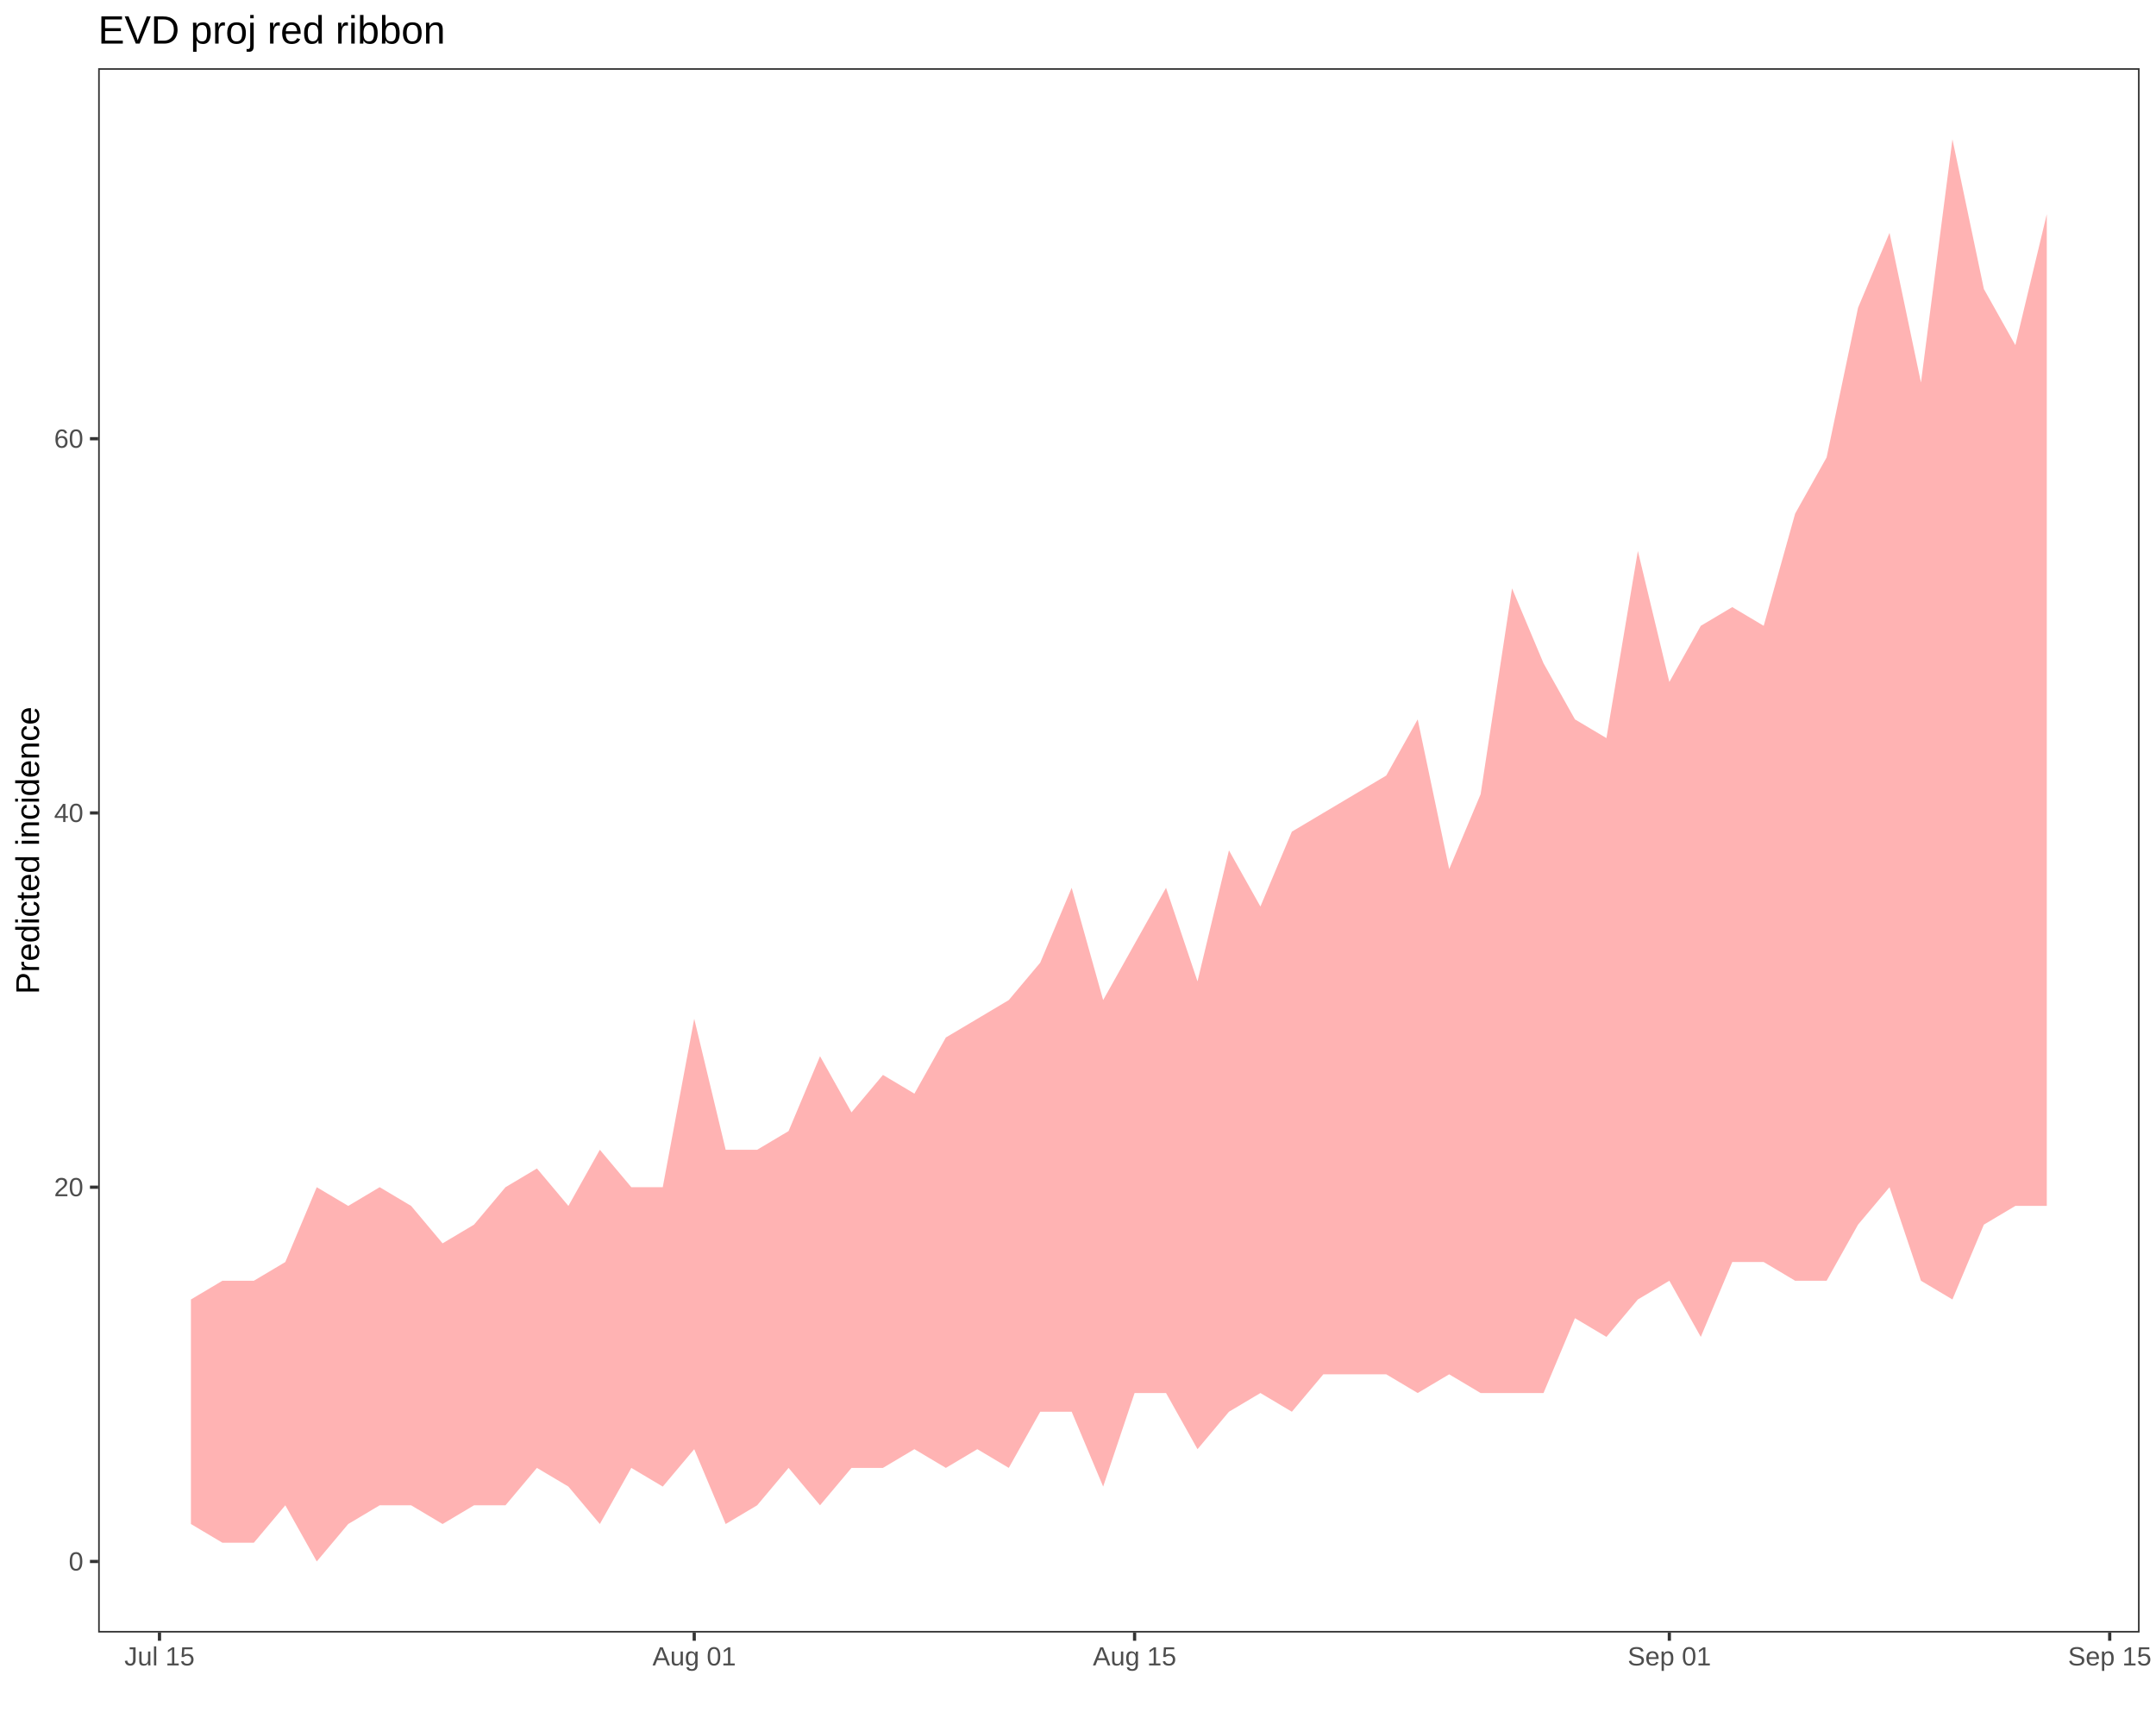
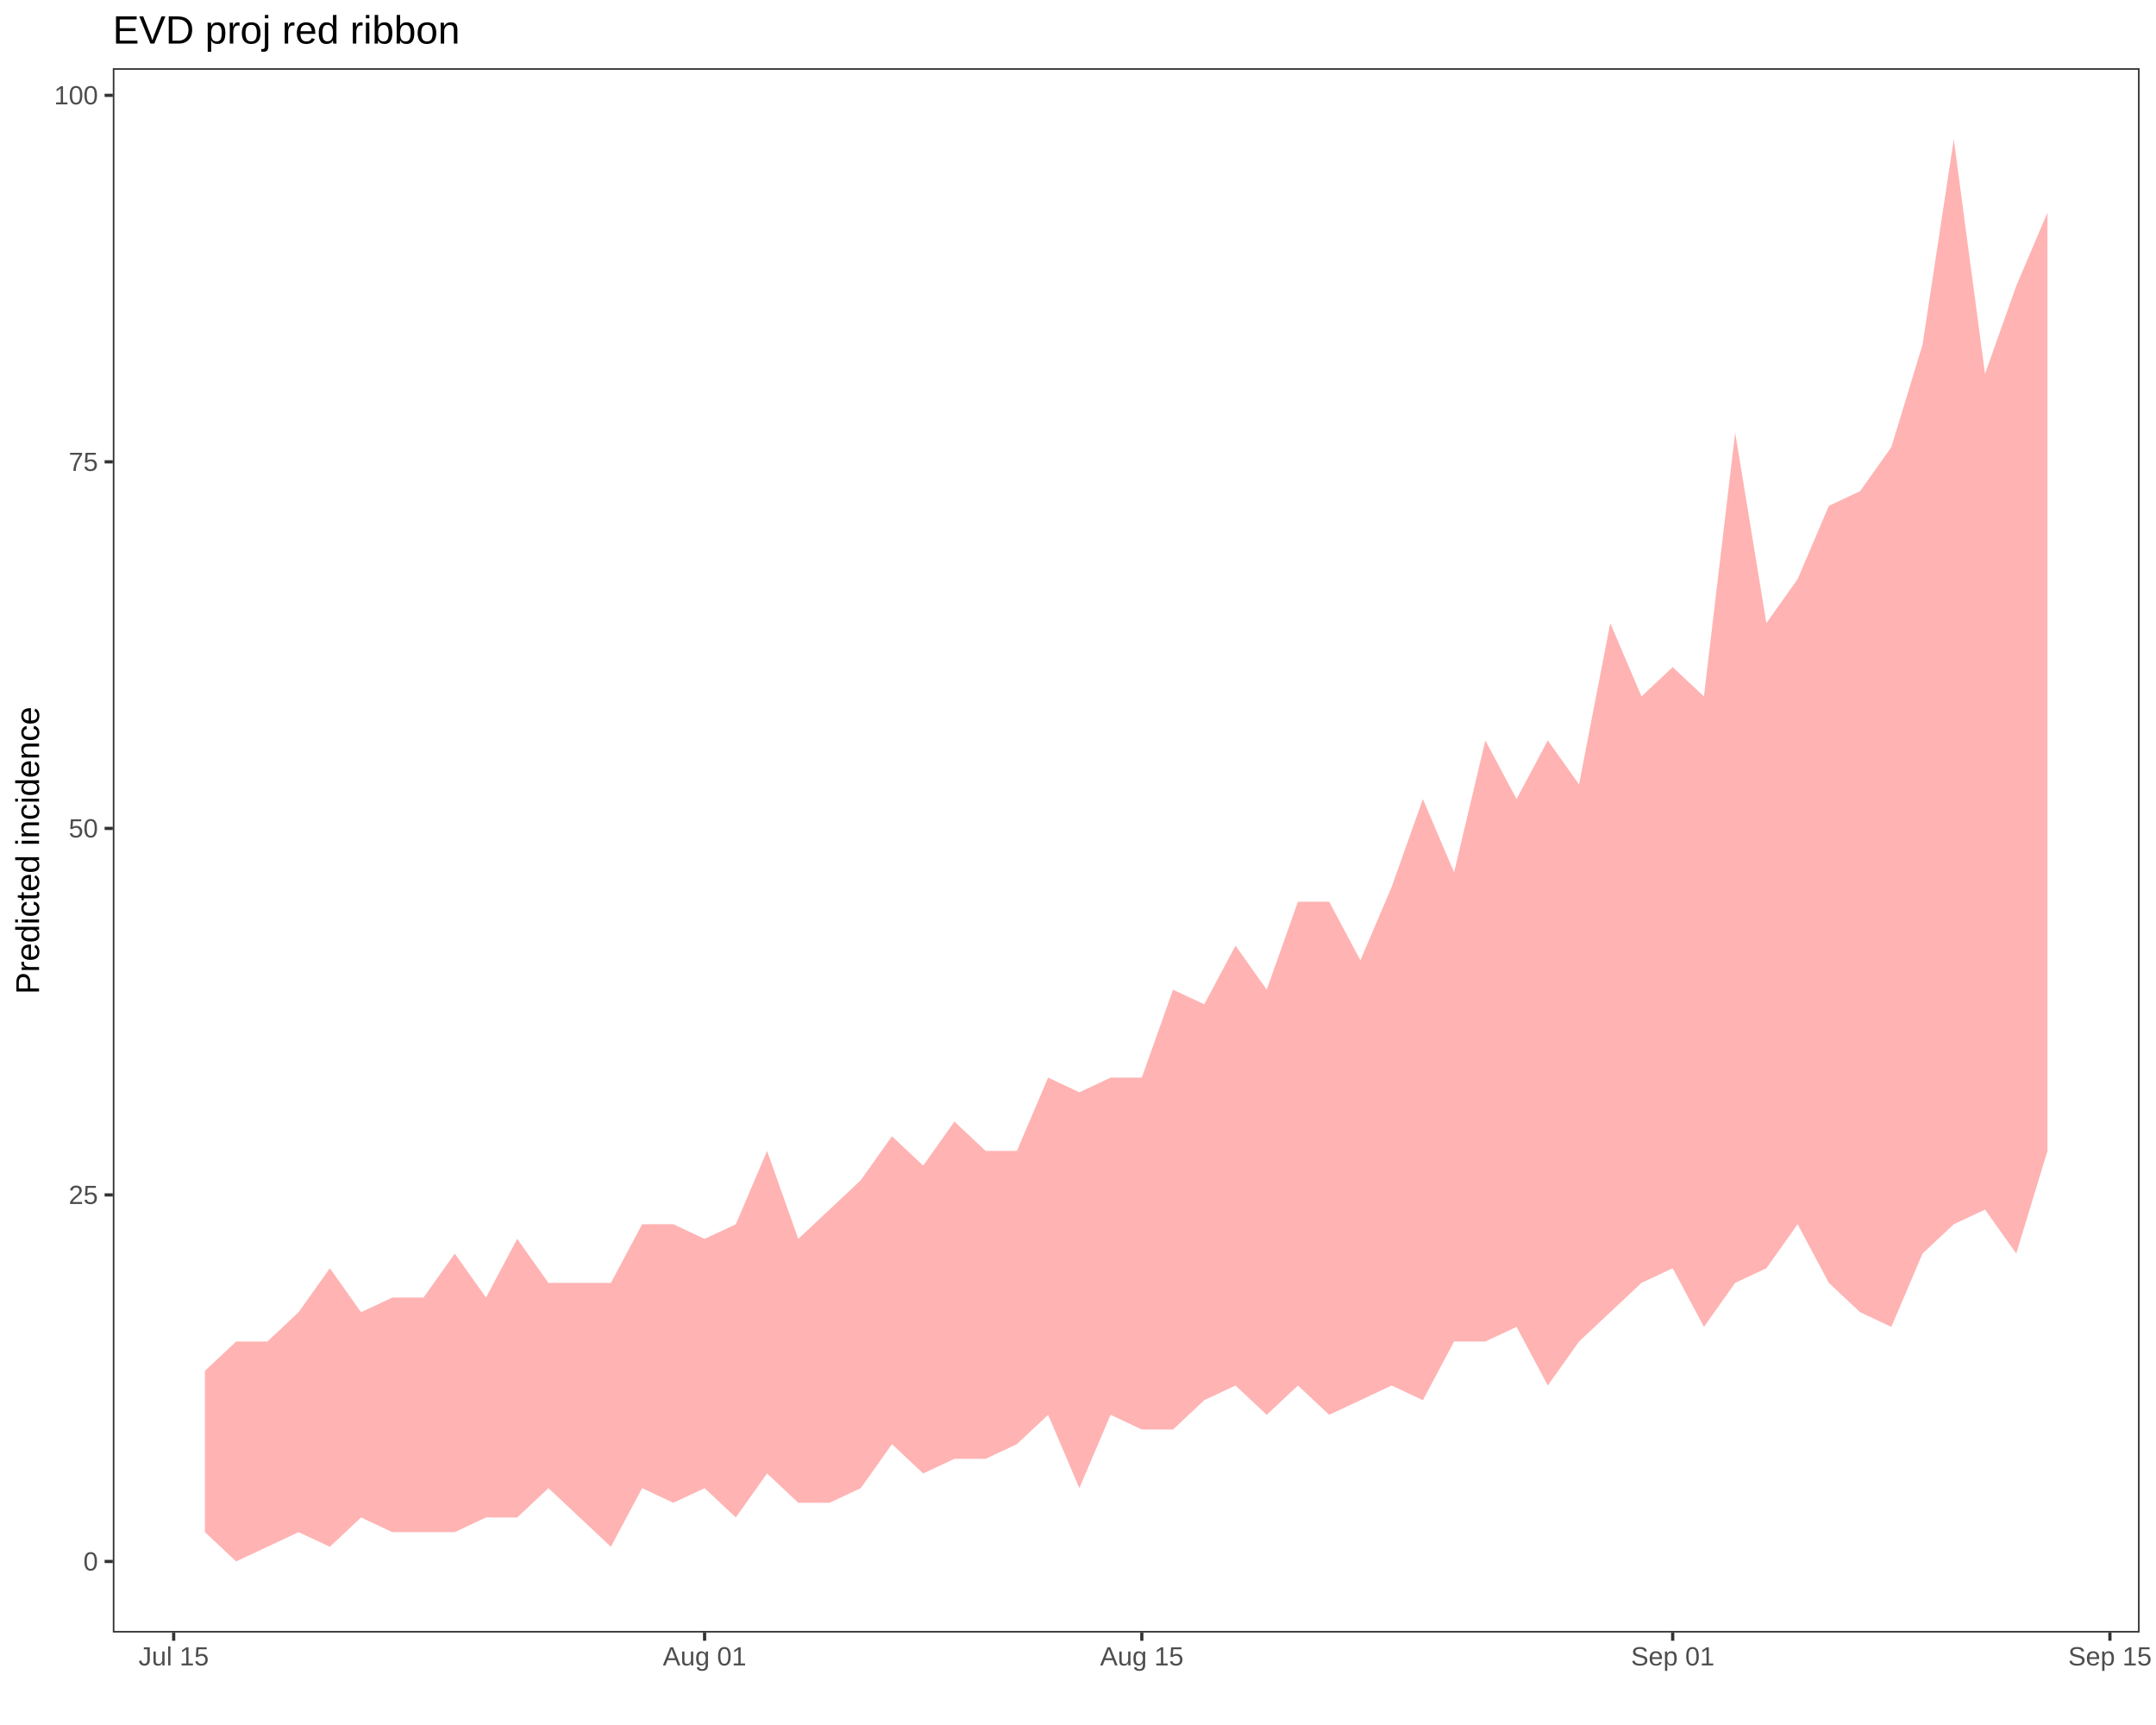
<svg xmlns="http://www.w3.org/2000/svg" viewBox="0 0 720.00 576.00">
  <defs>
    <style type="text/css">
    line, polyline, polygon, path, rect, circle {
      fill: none;
      stroke: #000000;
      stroke-linecap: round;
      stroke-linejoin: round;
      stroke-miterlimit: 10.00;
    }
  </style>
  </defs>
  <rect width="100%" height="100%" style="stroke: none; fill: #FFFFFF;" />
  <rect x="0.00" y="0.00" width="720.00" height="576.00" style="stroke-width: 1.07; stroke: #FFFFFF; fill: #FFFFFF;" />
  <defs>
-     <clipPath id="cpMzIuNzh8NzE0LjUyfDU0NS4xM3wyMi43Nw==">
-       <rect x="32.78" y="22.77" width="681.74" height="522.36" />
+     <clipPath id="cpMzcuNjd8NzE0LjUyfDU0NS4xM3wyMi43Nw==">
+       <rect x="37.67" y="22.77" width="676.85" height="522.36" />
    </clipPath>
  </defs>
-   <rect x="32.78" y="22.77" width="681.74" height="522.36" style="stroke-width: 1.07; stroke: none; fill: #FFFFFF;" clip-path="url(#cpMzIuNzh8NzE0LjUyfDU0NS4xM3wyMi43Nw==)" />
-   <polygon points="63.76,433.91 74.27,427.66 84.77,427.66 95.28,421.41 105.78,396.42 116.29,402.67 126.79,396.42 137.30,402.67 147.80,415.17 158.30,408.92 168.81,396.42 179.31,390.17 189.82,402.67 200.32,383.92 210.83,396.42 221.33,396.42 231.84,340.19 242.34,383.92 252.85,383.92 263.35,377.68 273.85,352.68 284.36,371.43 294.86,358.93 305.37,365.18 315.87,346.43 326.38,340.19 336.88,333.94 347.39,321.44 357.89,296.45 368.40,333.94 378.90,315.19 389.40,296.45 399.91,327.69 410.41,283.95 420.92,302.70 431.42,277.70 441.93,271.45 452.43,265.21 462.94,258.96 473.44,240.21 483.95,290.20 494.45,265.21 504.95,196.47 515.46,221.47 525.96,240.21 536.47,246.46 546.97,183.98 557.48,227.72 567.98,208.97 578.49,202.72 588.99,208.97 599.50,171.48 610.00,152.74 620.50,102.75 631.01,77.76 641.51,127.74 652.02,46.52 662.52,96.50 673.03,115.25 683.53,71.51 683.53,402.67 673.03,402.67 662.52,408.92 652.02,433.91 641.51,427.66 631.01,396.42 620.50,408.92 610.00,427.66 599.50,427.66 588.99,421.41 578.49,421.41 567.98,446.41 557.48,427.66 546.97,433.91 536.47,446.41 525.96,440.16 515.46,465.15 504.95,465.15 494.45,465.15 483.95,458.90 473.44,465.15 462.94,458.90 452.43,458.90 441.93,458.90 431.42,471.40 420.92,465.15 410.41,471.40 399.91,483.90 389.40,465.15 378.90,465.15 368.40,496.39 357.89,471.40 347.39,471.40 336.88,490.15 326.38,483.90 315.87,490.15 305.37,483.90 294.86,490.15 284.36,490.15 273.85,502.64 263.35,490.15 252.85,502.64 242.34,508.89 231.84,483.90 221.33,496.39 210.83,490.15 200.32,508.89 189.82,496.39 179.31,490.15 168.81,502.64 158.30,502.64 147.80,508.89 137.30,502.64 126.79,502.64 116.29,508.89 105.78,521.39 95.28,502.64 84.77,515.14 74.27,515.14 63.76,508.89 " style="stroke-width: 0.75; stroke: none; fill: #FF0000; fill-opacity: 0.30;" clip-path="url(#cpMzIuNzh8NzE0LjUyfDU0NS4xM3wyMi43Nw==)" />
-   <polyline points="63.76,433.91 74.27,427.66 84.77,427.66 95.28,421.41 105.78,396.42 116.29,402.67 126.79,396.42 137.30,402.67 147.80,415.17 158.30,408.92 168.81,396.42 179.31,390.17 189.82,402.67 200.32,383.92 210.83,396.42 221.33,396.42 231.84,340.19 242.34,383.92 252.85,383.92 263.35,377.68 273.85,352.68 284.36,371.43 294.86,358.93 305.37,365.18 315.87,346.43 326.38,340.19 336.88,333.94 347.39,321.44 357.89,296.45 368.40,333.94 378.90,315.19 389.40,296.45 399.91,327.69 410.41,283.95 420.92,302.70 431.42,277.70 441.93,271.45 452.43,265.21 462.94,258.96 473.44,240.21 483.95,290.20 494.45,265.21 504.95,196.47 515.46,221.47 525.96,240.21 536.47,246.46 546.97,183.98 557.48,227.72 567.98,208.97 578.49,202.72 588.99,208.97 599.50,171.48 610.00,152.74 620.50,102.75 631.01,77.76 641.51,127.74 652.02,46.52 662.52,96.50 673.03,115.25 683.53,71.51 " style="stroke-width: 1.07; stroke: none;" clip-path="url(#cpMzIuNzh8NzE0LjUyfDU0NS4xM3wyMi43Nw==)" />
-   <polyline points="683.53,402.67 673.03,402.67 662.52,408.92 652.02,433.91 641.51,427.66 631.01,396.42 620.50,408.92 610.00,427.66 599.50,427.66 588.99,421.41 578.49,421.41 567.98,446.41 557.48,427.66 546.97,433.91 536.47,446.41 525.96,440.16 515.46,465.15 504.95,465.15 494.45,465.15 483.95,458.90 473.44,465.15 462.94,458.90 452.43,458.90 441.93,458.90 431.42,471.40 420.92,465.15 410.41,471.40 399.91,483.90 389.40,465.15 378.90,465.15 368.40,496.39 357.89,471.40 347.39,471.40 336.88,490.15 326.38,483.90 315.87,490.15 305.37,483.90 294.86,490.15 284.36,490.15 273.85,502.64 263.35,490.15 252.85,502.64 242.34,508.89 231.84,483.90 221.33,496.39 210.83,490.15 200.32,508.89 189.82,496.39 179.31,490.15 168.81,502.64 158.30,502.64 147.80,508.89 137.30,502.64 126.79,502.64 116.29,508.89 105.78,521.39 95.28,502.64 84.77,515.14 74.27,515.14 63.76,508.89 " style="stroke-width: 1.07; stroke: none;" clip-path="url(#cpMzIuNzh8NzE0LjUyfDU0NS4xM3wyMi43Nw==)" />
-   <rect x="32.78" y="22.77" width="681.74" height="522.36" style="stroke-width: 1.07; stroke: #333333;" clip-path="url(#cpMzIuNzh8NzE0LjUyfDU0NS4xM3wyMi43Nw==)" />
+   <rect x="37.67" y="22.77" width="676.85" height="522.36" style="stroke-width: 1.07; stroke: none; fill: #FFFFFF;" clip-path="url(#cpMzcuNjd8NzE0LjUyfDU0NS4xM3wyMi43Nw==)" />
+   <polygon points="68.43,457.74 78.86,447.95 89.29,447.95 99.72,438.16 110.15,423.48 120.58,438.16 131.01,433.27 141.44,433.27 151.87,418.58 162.30,433.27 172.72,413.68 183.15,428.37 193.58,428.37 204.01,428.37 214.44,408.79 224.87,408.79 235.30,413.68 245.73,408.79 256.16,384.31 266.59,413.68 277.02,403.89 287.45,394.10 297.87,379.41 308.30,389.21 318.73,374.52 329.16,384.31 339.59,384.31 350.02,359.83 360.45,364.73 370.88,359.83 381.31,359.83 391.74,330.46 402.17,335.35 412.60,315.77 423.02,330.46 433.45,301.09 443.88,301.09 454.31,320.67 464.74,296.19 475.17,266.82 485.60,291.29 496.03,247.23 506.46,266.82 516.89,247.23 527.32,261.92 537.75,208.07 548.18,232.55 558.60,222.76 569.03,232.55 579.46,144.43 589.89,208.07 600.32,193.38 610.75,168.90 621.18,164.01 631.61,149.32 642.04,115.05 652.47,46.52 662.90,124.84 673.33,95.47 683.75,70.99 683.75,384.31 673.33,418.58 662.90,403.89 652.47,408.79 642.04,418.58 631.61,443.06 621.18,438.16 610.75,428.37 600.32,408.79 589.89,423.48 579.46,428.37 569.03,443.06 558.60,423.48 548.18,428.37 537.75,438.16 527.32,447.95 516.89,462.64 506.46,443.06 496.03,447.95 485.60,447.95 475.17,467.54 464.74,462.64 454.31,467.54 443.88,472.43 433.45,462.64 423.02,472.43 412.60,462.64 402.17,467.54 391.74,477.33 381.31,477.33 370.88,472.43 360.45,496.91 350.02,472.43 339.59,482.22 329.16,487.12 318.73,487.12 308.30,492.01 297.87,482.22 287.45,496.91 277.02,501.80 266.59,501.80 256.16,492.01 245.73,506.70 235.30,496.91 224.87,501.80 214.44,496.91 204.01,516.49 193.58,506.70 183.15,496.91 172.72,506.70 162.30,506.70 151.87,511.60 141.44,511.60 131.01,511.60 120.58,506.70 110.15,516.49 99.72,511.60 89.29,516.49 78.86,521.39 68.43,511.60 " style="stroke-width: 0.75; stroke: none; fill: #FF0000; fill-opacity: 0.30;" clip-path="url(#cpMzcuNjd8NzE0LjUyfDU0NS4xM3wyMi43Nw==)" />
+   <polyline points="68.43,457.74 78.86,447.95 89.29,447.95 99.72,438.16 110.15,423.48 120.58,438.16 131.01,433.27 141.44,433.27 151.87,418.58 162.30,433.27 172.72,413.68 183.15,428.37 193.58,428.37 204.01,428.37 214.44,408.79 224.87,408.79 235.30,413.68 245.73,408.79 256.16,384.31 266.59,413.68 277.02,403.89 287.45,394.10 297.87,379.41 308.30,389.21 318.73,374.52 329.16,384.31 339.59,384.31 350.02,359.83 360.45,364.73 370.88,359.83 381.31,359.83 391.74,330.46 402.17,335.35 412.60,315.77 423.02,330.46 433.45,301.09 443.88,301.09 454.31,320.67 464.74,296.19 475.17,266.82 485.60,291.29 496.03,247.23 506.46,266.82 516.89,247.23 527.32,261.92 537.75,208.07 548.18,232.55 558.60,222.76 569.03,232.55 579.46,144.43 589.89,208.07 600.32,193.38 610.75,168.90 621.18,164.01 631.61,149.32 642.04,115.05 652.47,46.52 662.90,124.84 673.33,95.47 683.75,70.99 " style="stroke-width: 1.07; stroke: none;" clip-path="url(#cpMzcuNjd8NzE0LjUyfDU0NS4xM3wyMi43Nw==)" />
+   <polyline points="683.75,384.31 673.33,418.58 662.90,403.89 652.47,408.79 642.04,418.58 631.61,443.06 621.18,438.16 610.75,428.37 600.32,408.79 589.89,423.48 579.46,428.37 569.03,443.06 558.60,423.48 548.18,428.37 537.75,438.16 527.32,447.95 516.89,462.64 506.46,443.06 496.03,447.95 485.60,447.95 475.17,467.54 464.74,462.64 454.31,467.54 443.88,472.43 433.45,462.64 423.02,472.43 412.60,462.64 402.17,467.54 391.74,477.33 381.31,477.33 370.88,472.43 360.45,496.91 350.02,472.43 339.59,482.22 329.16,487.12 318.73,487.12 308.30,492.01 297.87,482.22 287.45,496.91 277.02,501.80 266.59,501.80 256.16,492.01 245.73,506.70 235.30,496.91 224.87,501.80 214.44,496.91 204.01,516.49 193.58,506.70 183.15,496.91 172.72,506.70 162.30,506.70 151.87,511.60 141.44,511.60 131.01,511.60 120.58,506.70 110.15,516.49 99.72,511.60 89.29,516.49 78.86,521.39 68.43,511.60 " style="stroke-width: 1.07; stroke: none;" clip-path="url(#cpMzcuNjd8NzE0LjUyfDU0NS4xM3wyMi43Nw==)" />
+   <rect x="37.67" y="22.77" width="676.85" height="522.36" style="stroke-width: 1.07; stroke: #333333;" clip-path="url(#cpMzcuNjd8NzE0LjUyfDU0NS4xM3wyMi43Nw==)" />
  <defs>
    <clipPath id="cpMC4wMHw3MjAuMDB8NTc2LjAwfDAuMDA=">
      <rect x="0.00" y="0.00" width="720.00" height="576.00" />
    </clipPath>
  </defs>
  <g clip-path="url(#cpMC4wMHw3MjAuMDB8NTc2LjAwfDAuMDA=)">
-     <text x="22.95" y="524.41" style="font-size: 8.80px; fill: #4D4D4D; font-family: Liberation Sans;" textLength="4.89px" lengthAdjust="spacingAndGlyphs">0</text>
+     <text x="27.84" y="524.41" style="font-size: 8.80px; fill: #4D4D4D; font-family: Liberation Sans;" textLength="4.89px" lengthAdjust="spacingAndGlyphs">0</text>
  </g>
  <g clip-path="url(#cpMC4wMHw3MjAuMDB8NTc2LjAwfDAuMDA=)">
-     <text x="18.06" y="399.44" style="font-size: 8.80px; fill: #4D4D4D; font-family: Liberation Sans;" textLength="9.78px" lengthAdjust="spacingAndGlyphs">20</text>
+     <text x="22.95" y="402.02" style="font-size: 8.80px; fill: #4D4D4D; font-family: Liberation Sans;" textLength="9.78px" lengthAdjust="spacingAndGlyphs">25</text>
  </g>
  <g clip-path="url(#cpMC4wMHw3MjAuMDB8NTc2LjAwfDAuMDA=)">
-     <text x="18.06" y="274.48" style="font-size: 8.80px; fill: #4D4D4D; font-family: Liberation Sans;" textLength="9.78px" lengthAdjust="spacingAndGlyphs">40</text>
+     <text x="22.95" y="279.63" style="font-size: 8.80px; fill: #4D4D4D; font-family: Liberation Sans;" textLength="9.78px" lengthAdjust="spacingAndGlyphs">50</text>
  </g>
  <g clip-path="url(#cpMC4wMHw3MjAuMDB8NTc2LjAwfDAuMDA=)">
-     <text x="18.06" y="149.51" style="font-size: 8.80px; fill: #4D4D4D; font-family: Liberation Sans;" textLength="9.78px" lengthAdjust="spacingAndGlyphs">60</text>
-   </g>
-   <polyline points="30.04,521.39 32.78,521.39 " style="stroke-width: 1.07; stroke: #333333; stroke-linecap: butt;" clip-path="url(#cpMC4wMHw3MjAuMDB8NTc2LjAwfDAuMDA=)" />
-   <polyline points="30.04,396.42 32.78,396.42 " style="stroke-width: 1.07; stroke: #333333; stroke-linecap: butt;" clip-path="url(#cpMC4wMHw3MjAuMDB8NTc2LjAwfDAuMDA=)" />
-   <polyline points="30.04,271.45 32.78,271.45 " style="stroke-width: 1.07; stroke: #333333; stroke-linecap: butt;" clip-path="url(#cpMC4wMHw3MjAuMDB8NTc2LjAwfDAuMDA=)" />
-   <polyline points="30.04,146.49 32.78,146.49 " style="stroke-width: 1.07; stroke: #333333; stroke-linecap: butt;" clip-path="url(#cpMC4wMHw3MjAuMDB8NTc2LjAwfDAuMDA=)" />
-   <polyline points="53.26,547.87 53.26,545.13 " style="stroke-width: 1.07; stroke: #333333; stroke-linecap: butt;" clip-path="url(#cpMC4wMHw3MjAuMDB8NTc2LjAwfDAuMDA=)" />
-   <polyline points="231.84,547.87 231.84,545.13 " style="stroke-width: 1.07; stroke: #333333; stroke-linecap: butt;" clip-path="url(#cpMC4wMHw3MjAuMDB8NTc2LjAwfDAuMDA=)" />
-   <polyline points="378.90,547.87 378.90,545.13 " style="stroke-width: 1.07; stroke: #333333; stroke-linecap: butt;" clip-path="url(#cpMC4wMHw3MjAuMDB8NTc2LjAwfDAuMDA=)" />
-   <polyline points="557.48,547.87 557.48,545.13 " style="stroke-width: 1.07; stroke: #333333; stroke-linecap: butt;" clip-path="url(#cpMC4wMHw3MjAuMDB8NTc2LjAwfDAuMDA=)" />
-   <polyline points="704.54,547.87 704.54,545.13 " style="stroke-width: 1.07; stroke: #333333; stroke-linecap: butt;" clip-path="url(#cpMC4wMHw3MjAuMDB8NTc2LjAwfDAuMDA=)" />
-   <g clip-path="url(#cpMC4wMHw3MjAuMDB8NTc2LjAwfDAuMDA=)">
-     <text x="41.53" y="556.11" style="font-size: 8.80px; fill: #4D4D4D; font-family: Liberation Sans;" textLength="23.47px" lengthAdjust="spacingAndGlyphs">Jul 15</text>
+     <text x="22.95" y="157.24" style="font-size: 8.80px; fill: #4D4D4D; font-family: Liberation Sans;" textLength="9.78px" lengthAdjust="spacingAndGlyphs">75</text>
  </g>
  <g clip-path="url(#cpMC4wMHw3MjAuMDB8NTc2LjAwfDAuMDA=)">
-     <text x="217.90" y="556.11" style="font-size: 8.80px; fill: #4D4D4D; font-family: Liberation Sans;" textLength="27.88px" lengthAdjust="spacingAndGlyphs">Aug 01</text>
+     <text x="18.06" y="34.85" style="font-size: 8.80px; fill: #4D4D4D; font-family: Liberation Sans;" textLength="14.67px" lengthAdjust="spacingAndGlyphs">100</text>
+   </g>
+   <polyline points="34.93,521.39 37.67,521.39 " style="stroke-width: 1.07; stroke: #333333; stroke-linecap: butt;" clip-path="url(#cpMC4wMHw3MjAuMDB8NTc2LjAwfDAuMDA=)" />
+   <polyline points="34.93,399.00 37.67,399.00 " style="stroke-width: 1.07; stroke: #333333; stroke-linecap: butt;" clip-path="url(#cpMC4wMHw3MjAuMDB8NTc2LjAwfDAuMDA=)" />
+   <polyline points="34.93,276.61 37.67,276.61 " style="stroke-width: 1.07; stroke: #333333; stroke-linecap: butt;" clip-path="url(#cpMC4wMHw3MjAuMDB8NTc2LjAwfDAuMDA=)" />
+   <polyline points="34.93,154.22 37.67,154.22 " style="stroke-width: 1.07; stroke: #333333; stroke-linecap: butt;" clip-path="url(#cpMC4wMHw3MjAuMDB8NTc2LjAwfDAuMDA=)" />
+   <polyline points="34.93,31.83 37.67,31.83 " style="stroke-width: 1.07; stroke: #333333; stroke-linecap: butt;" clip-path="url(#cpMC4wMHw3MjAuMDB8NTc2LjAwfDAuMDA=)" />
+   <polyline points="58.00,547.87 58.00,545.13 " style="stroke-width: 1.07; stroke: #333333; stroke-linecap: butt;" clip-path="url(#cpMC4wMHw3MjAuMDB8NTc2LjAwfDAuMDA=)" />
+   <polyline points="235.30,547.87 235.30,545.13 " style="stroke-width: 1.07; stroke: #333333; stroke-linecap: butt;" clip-path="url(#cpMC4wMHw3MjAuMDB8NTc2LjAwfDAuMDA=)" />
+   <polyline points="381.31,547.87 381.31,545.13 " style="stroke-width: 1.07; stroke: #333333; stroke-linecap: butt;" clip-path="url(#cpMC4wMHw3MjAuMDB8NTc2LjAwfDAuMDA=)" />
+   <polyline points="558.60,547.87 558.60,545.13 " style="stroke-width: 1.07; stroke: #333333; stroke-linecap: butt;" clip-path="url(#cpMC4wMHw3MjAuMDB8NTc2LjAwfDAuMDA=)" />
+   <polyline points="704.61,547.87 704.61,545.13 " style="stroke-width: 1.07; stroke: #333333; stroke-linecap: butt;" clip-path="url(#cpMC4wMHw3MjAuMDB8NTc2LjAwfDAuMDA=)" />
+   <g clip-path="url(#cpMC4wMHw3MjAuMDB8NTc2LjAwfDAuMDA=)">
+     <text x="46.27" y="556.11" style="font-size: 8.80px; fill: #4D4D4D; font-family: Liberation Sans;" textLength="23.47px" lengthAdjust="spacingAndGlyphs">Jul 15</text>
  </g>
  <g clip-path="url(#cpMC4wMHw3MjAuMDB8NTc2LjAwfDAuMDA=)">
-     <text x="364.96" y="556.11" style="font-size: 8.80px; fill: #4D4D4D; font-family: Liberation Sans;" textLength="27.88px" lengthAdjust="spacingAndGlyphs">Aug 15</text>
+     <text x="221.36" y="556.11" style="font-size: 8.80px; fill: #4D4D4D; font-family: Liberation Sans;" textLength="27.88px" lengthAdjust="spacingAndGlyphs">Aug 01</text>
  </g>
  <g clip-path="url(#cpMC4wMHw3MjAuMDB8NTc2LjAwfDAuMDA=)">
-     <text x="543.54" y="556.11" style="font-size: 8.80px; fill: #4D4D4D; font-family: Liberation Sans;" textLength="27.88px" lengthAdjust="spacingAndGlyphs">Sep 01</text>
+     <text x="367.37" y="556.11" style="font-size: 8.80px; fill: #4D4D4D; font-family: Liberation Sans;" textLength="27.88px" lengthAdjust="spacingAndGlyphs">Aug 15</text>
  </g>
  <g clip-path="url(#cpMC4wMHw3MjAuMDB8NTc2LjAwfDAuMDA=)">
-     <text x="690.60" y="556.11" style="font-size: 8.80px; fill: #4D4D4D; font-family: Liberation Sans;" textLength="27.88px" lengthAdjust="spacingAndGlyphs">Sep 15</text>
+     <text x="544.67" y="556.11" style="font-size: 8.80px; fill: #4D4D4D; font-family: Liberation Sans;" textLength="27.88px" lengthAdjust="spacingAndGlyphs">Sep 01</text>
+   </g>
+   <g clip-path="url(#cpMC4wMHw3MjAuMDB8NTc2LjAwfDAuMDA=)">
+     <text x="690.68" y="556.11" style="font-size: 8.80px; fill: #4D4D4D; font-family: Liberation Sans;" textLength="27.88px" lengthAdjust="spacingAndGlyphs">Sep 15</text>
  </g>
  <g clip-path="url(#cpMC4wMHw3MjAuMDB8NTc2LjAwfDAuMDA=)">
    <text transform="translate(13.04,331.98) rotate(-90)" style="font-size: 11.00px; font-family: Liberation Sans;" textLength="96.06px" lengthAdjust="spacingAndGlyphs">Predicted incidence</text>
  </g>
  <g clip-path="url(#cpMC4wMHw3MjAuMDB8NTc2LjAwfDAuMDA=)">
-     <text x="32.78" y="14.56" style="font-size: 13.20px; font-family: Liberation Sans;" textLength="115.77px" lengthAdjust="spacingAndGlyphs">EVD proj red ribbon</text>
+     <text x="37.67" y="14.56" style="font-size: 13.20px; font-family: Liberation Sans;" textLength="115.77px" lengthAdjust="spacingAndGlyphs">EVD proj red ribbon</text>
  </g>
</svg>
